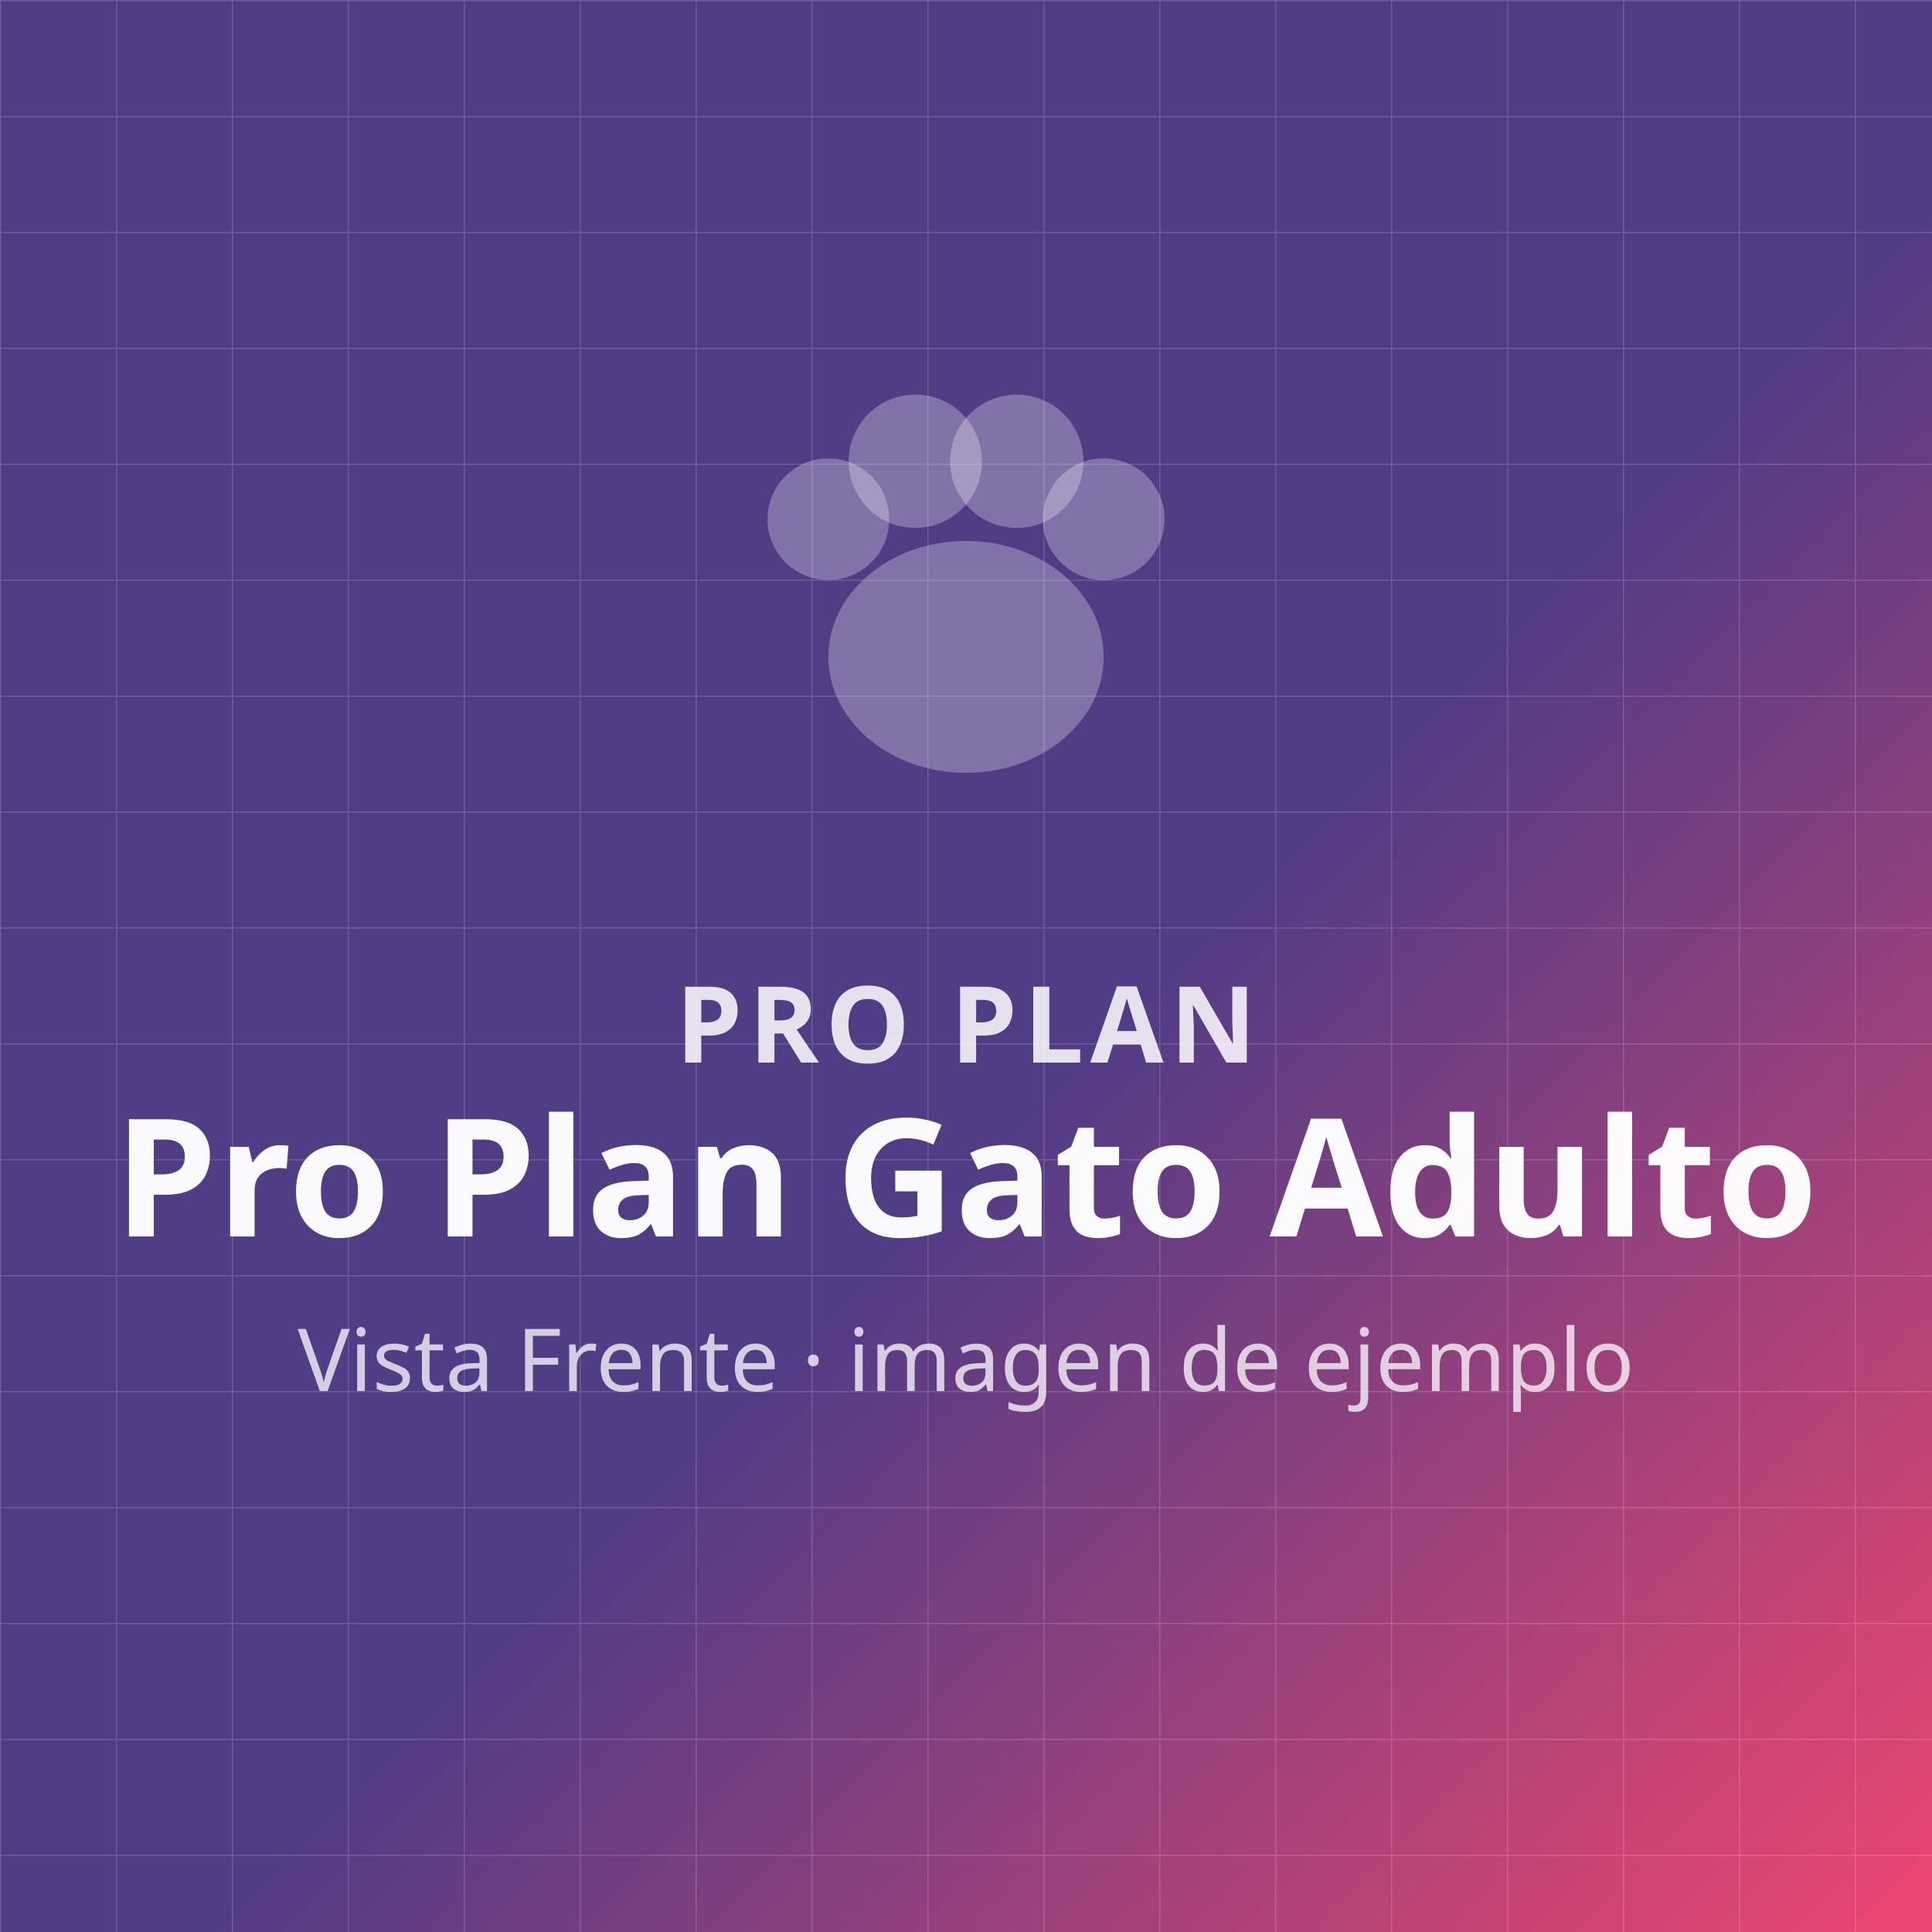
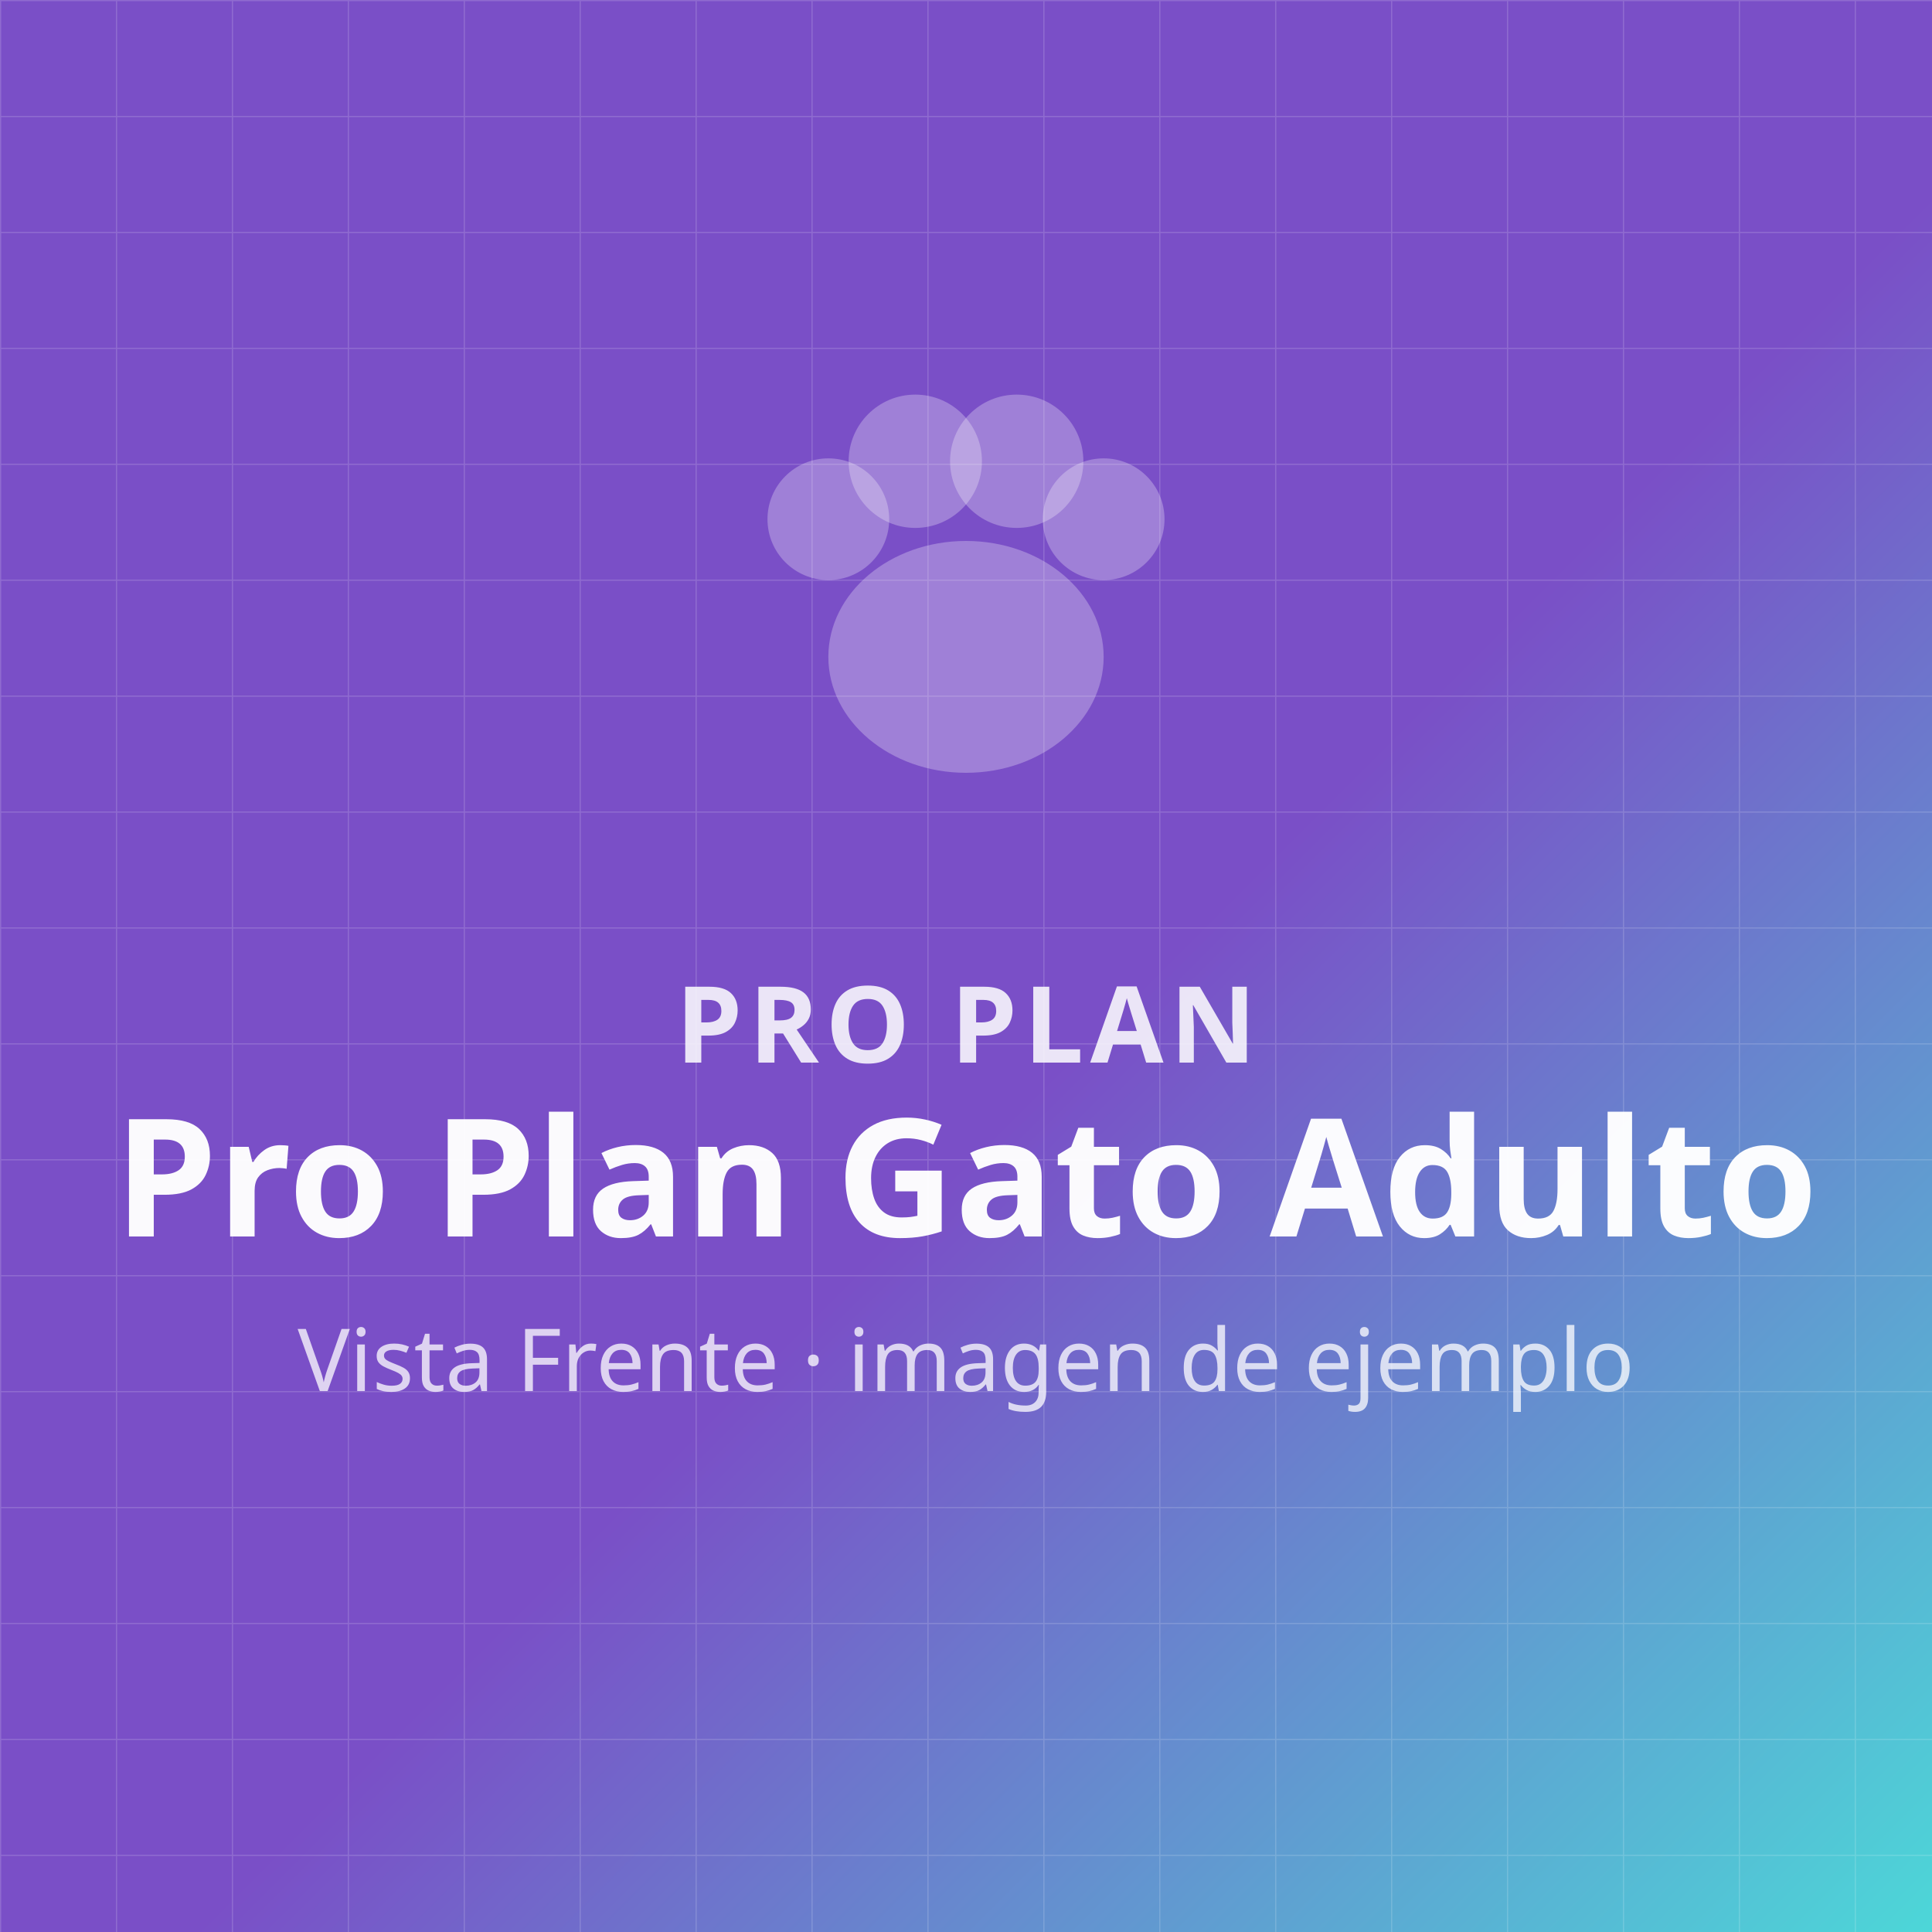
<svg xmlns="http://www.w3.org/2000/svg" width="1200" height="1200" viewBox="0 0 1200 1200" role="img" aria-label="Pro Plan Gato Adulto">
  <defs>
    <linearGradient id="g" x1="0" y1="0" x2="1" y2="1">
-       <stop offset="0" stop-color="#513C86" />
-       <stop offset="0.55" stop-color="#513C86" />
-       <stop offset="1" stop-color="#EF476F" />
+       <stop offset="0" stop-color="#7A4FC7" />
+       <stop offset="0.55" stop-color="#7A4FC7" />
+       <stop offset="1" stop-color="#4CD8D8" />
    </linearGradient>
    <pattern id="grid" width="72" height="72" patternUnits="userSpaceOnUse">
      <path d="M 72 0 L 0 0 0 72" fill="none" stroke="rgba(255,255,255,0.16)" stroke-width="1.5" />
    </pattern>
  </defs>
  <rect width="1200" height="1200" fill="url(#g)" />
  <rect width="1200" height="1200" fill="url(#grid)" />
  <circle cx="514.5" cy="322.5" r="37.8" fill="rgba(255,255,255,0.28)" />
  <circle cx="568.5" cy="286.5" r="41.4" fill="rgba(255,255,255,0.28)" />
  <circle cx="631.5" cy="286.5" r="41.4" fill="rgba(255,255,255,0.28)" />
  <circle cx="685.5" cy="322.5" r="37.8" fill="rgba(255,255,255,0.28)" />
  <ellipse cx="600" cy="408" rx="85.5" ry="72" fill="rgba(255,255,255,0.28)" />
  <text x="600" y="660" text-anchor="middle" font-family="Fredoka, Nunito, system-ui, sans-serif" font-size="66" font-weight="700" letter-spacing="4" fill="rgba(255,255,255,0.85)">PRO PLAN</text>
  <text x="600" y="768" text-anchor="middle" font-family="Fredoka, Nunito, system-ui, sans-serif" font-size="102" font-weight="800" fill="rgba(255,255,255,0.97)">Pro Plan Gato Adulto</text>
  <text x="600" y="864" text-anchor="middle" font-family="Fredoka, Nunito, system-ui, sans-serif" font-size="54" font-weight="500" fill="rgba(255,255,255,0.75)">Vista Frente · imagen de ejemplo</text>
</svg>
